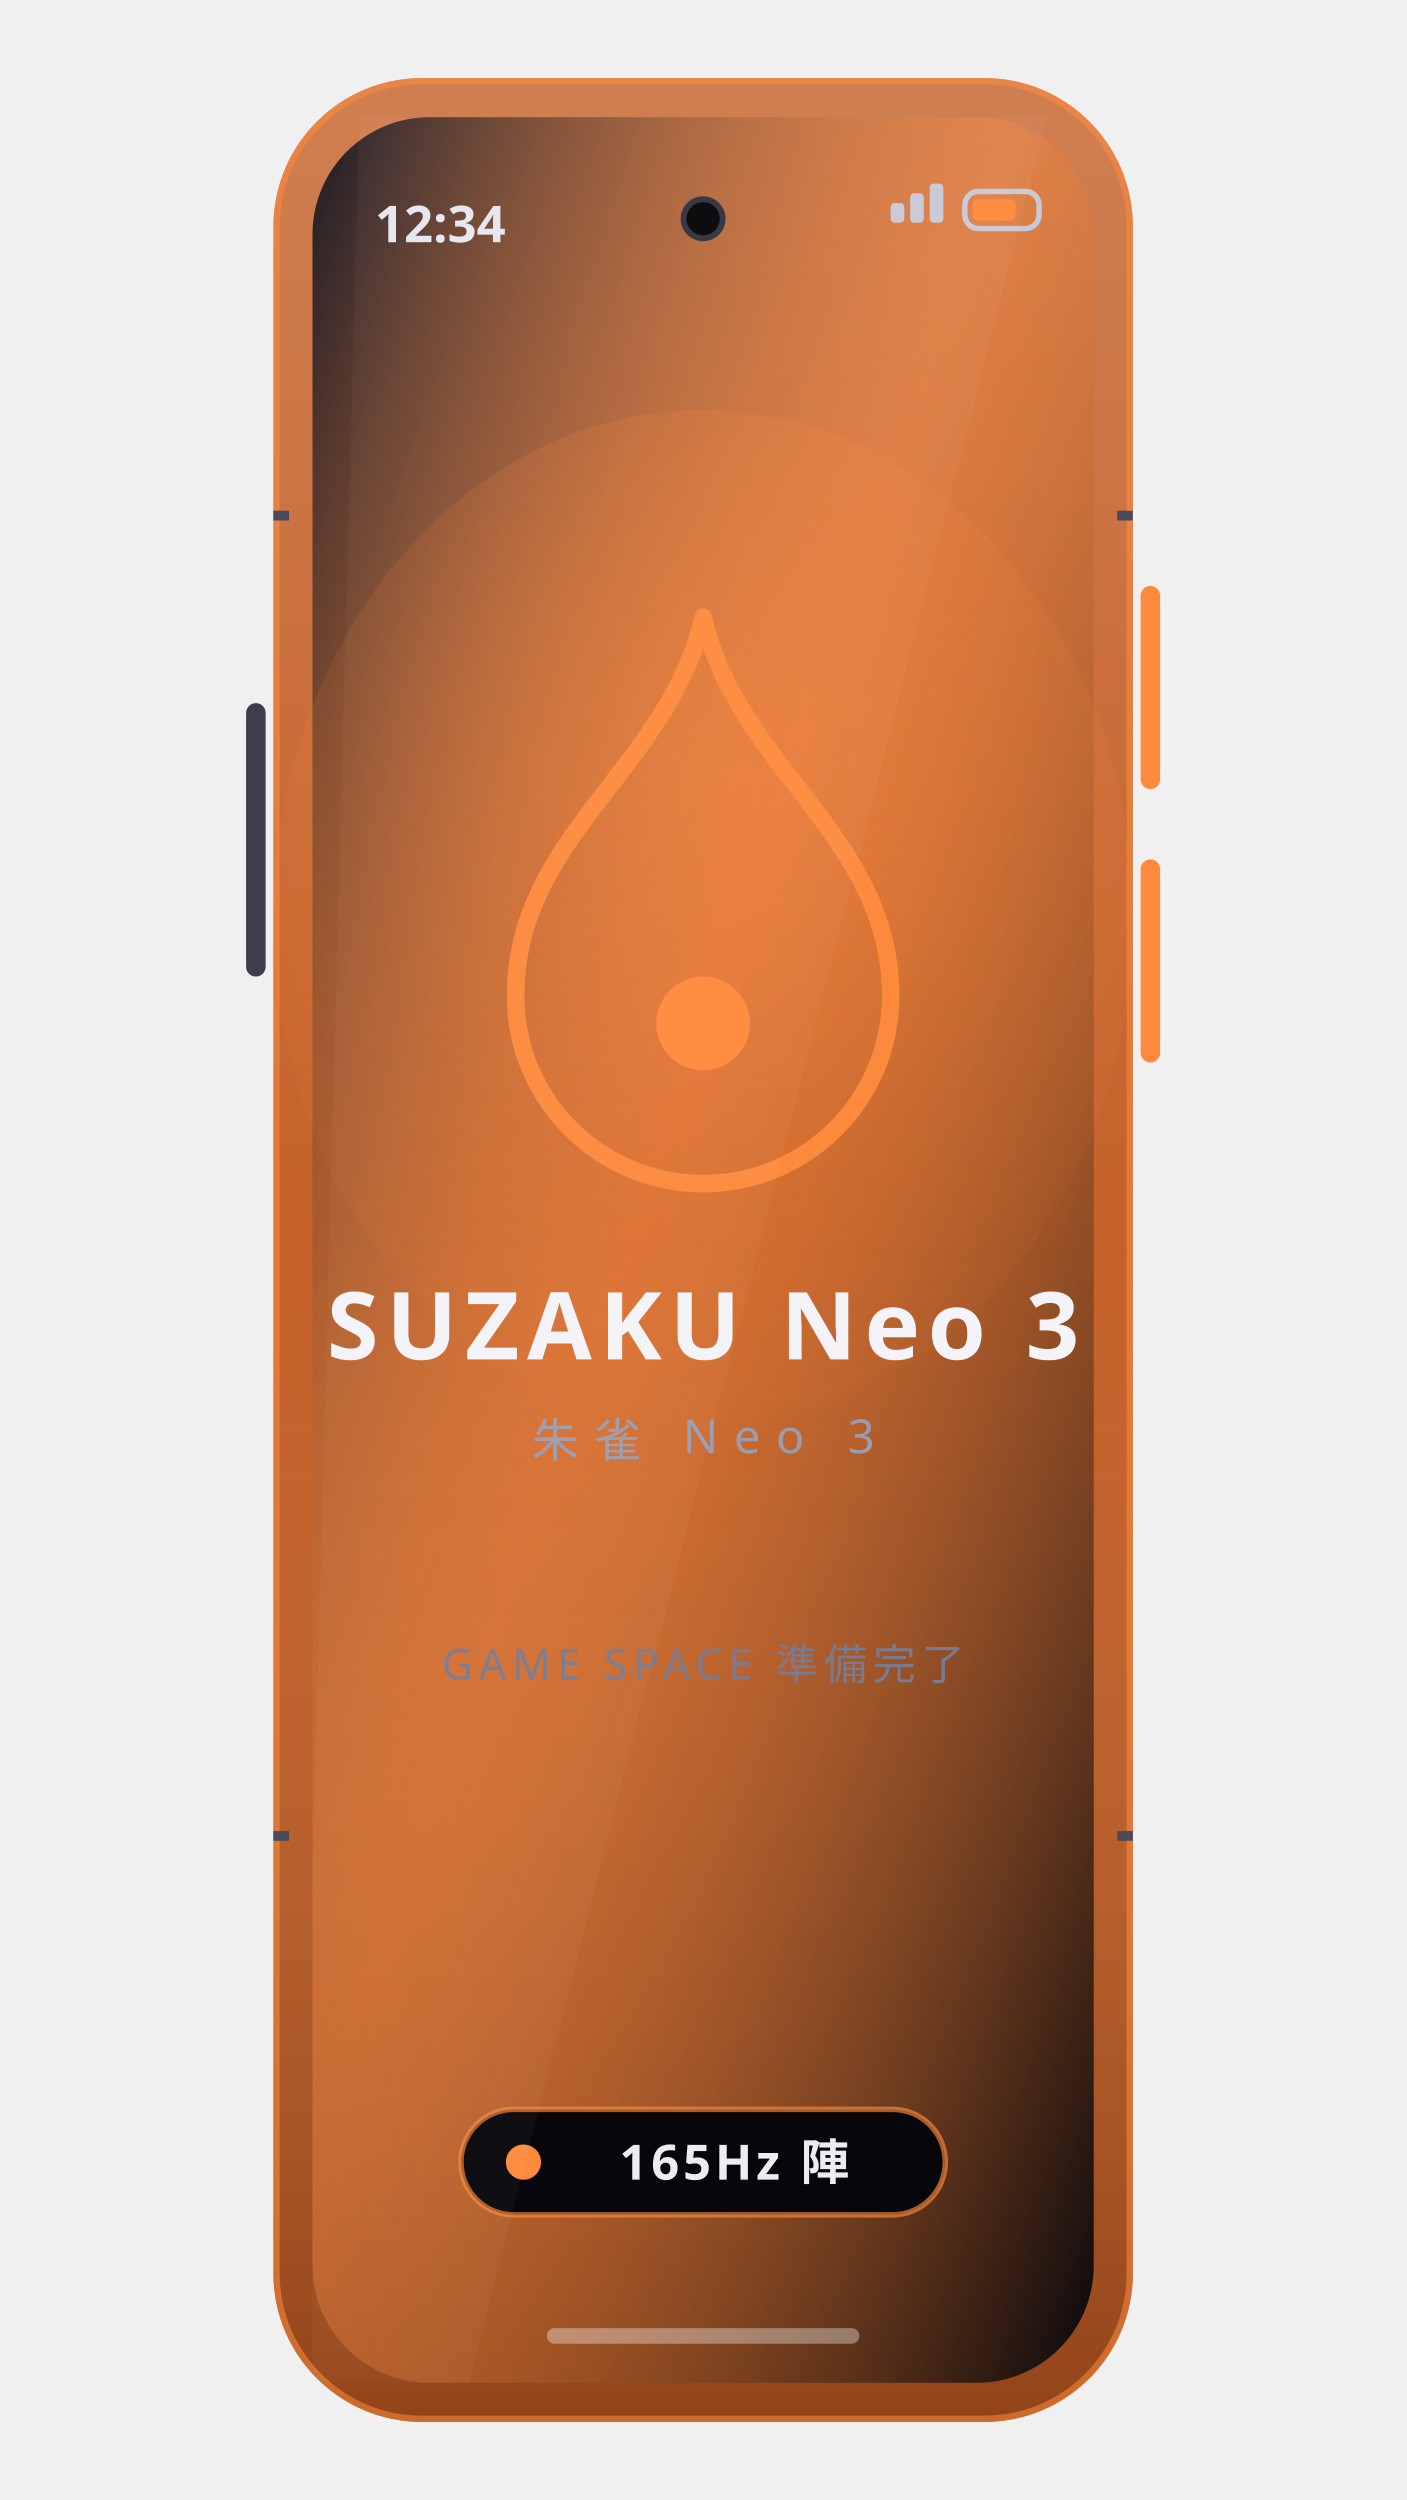
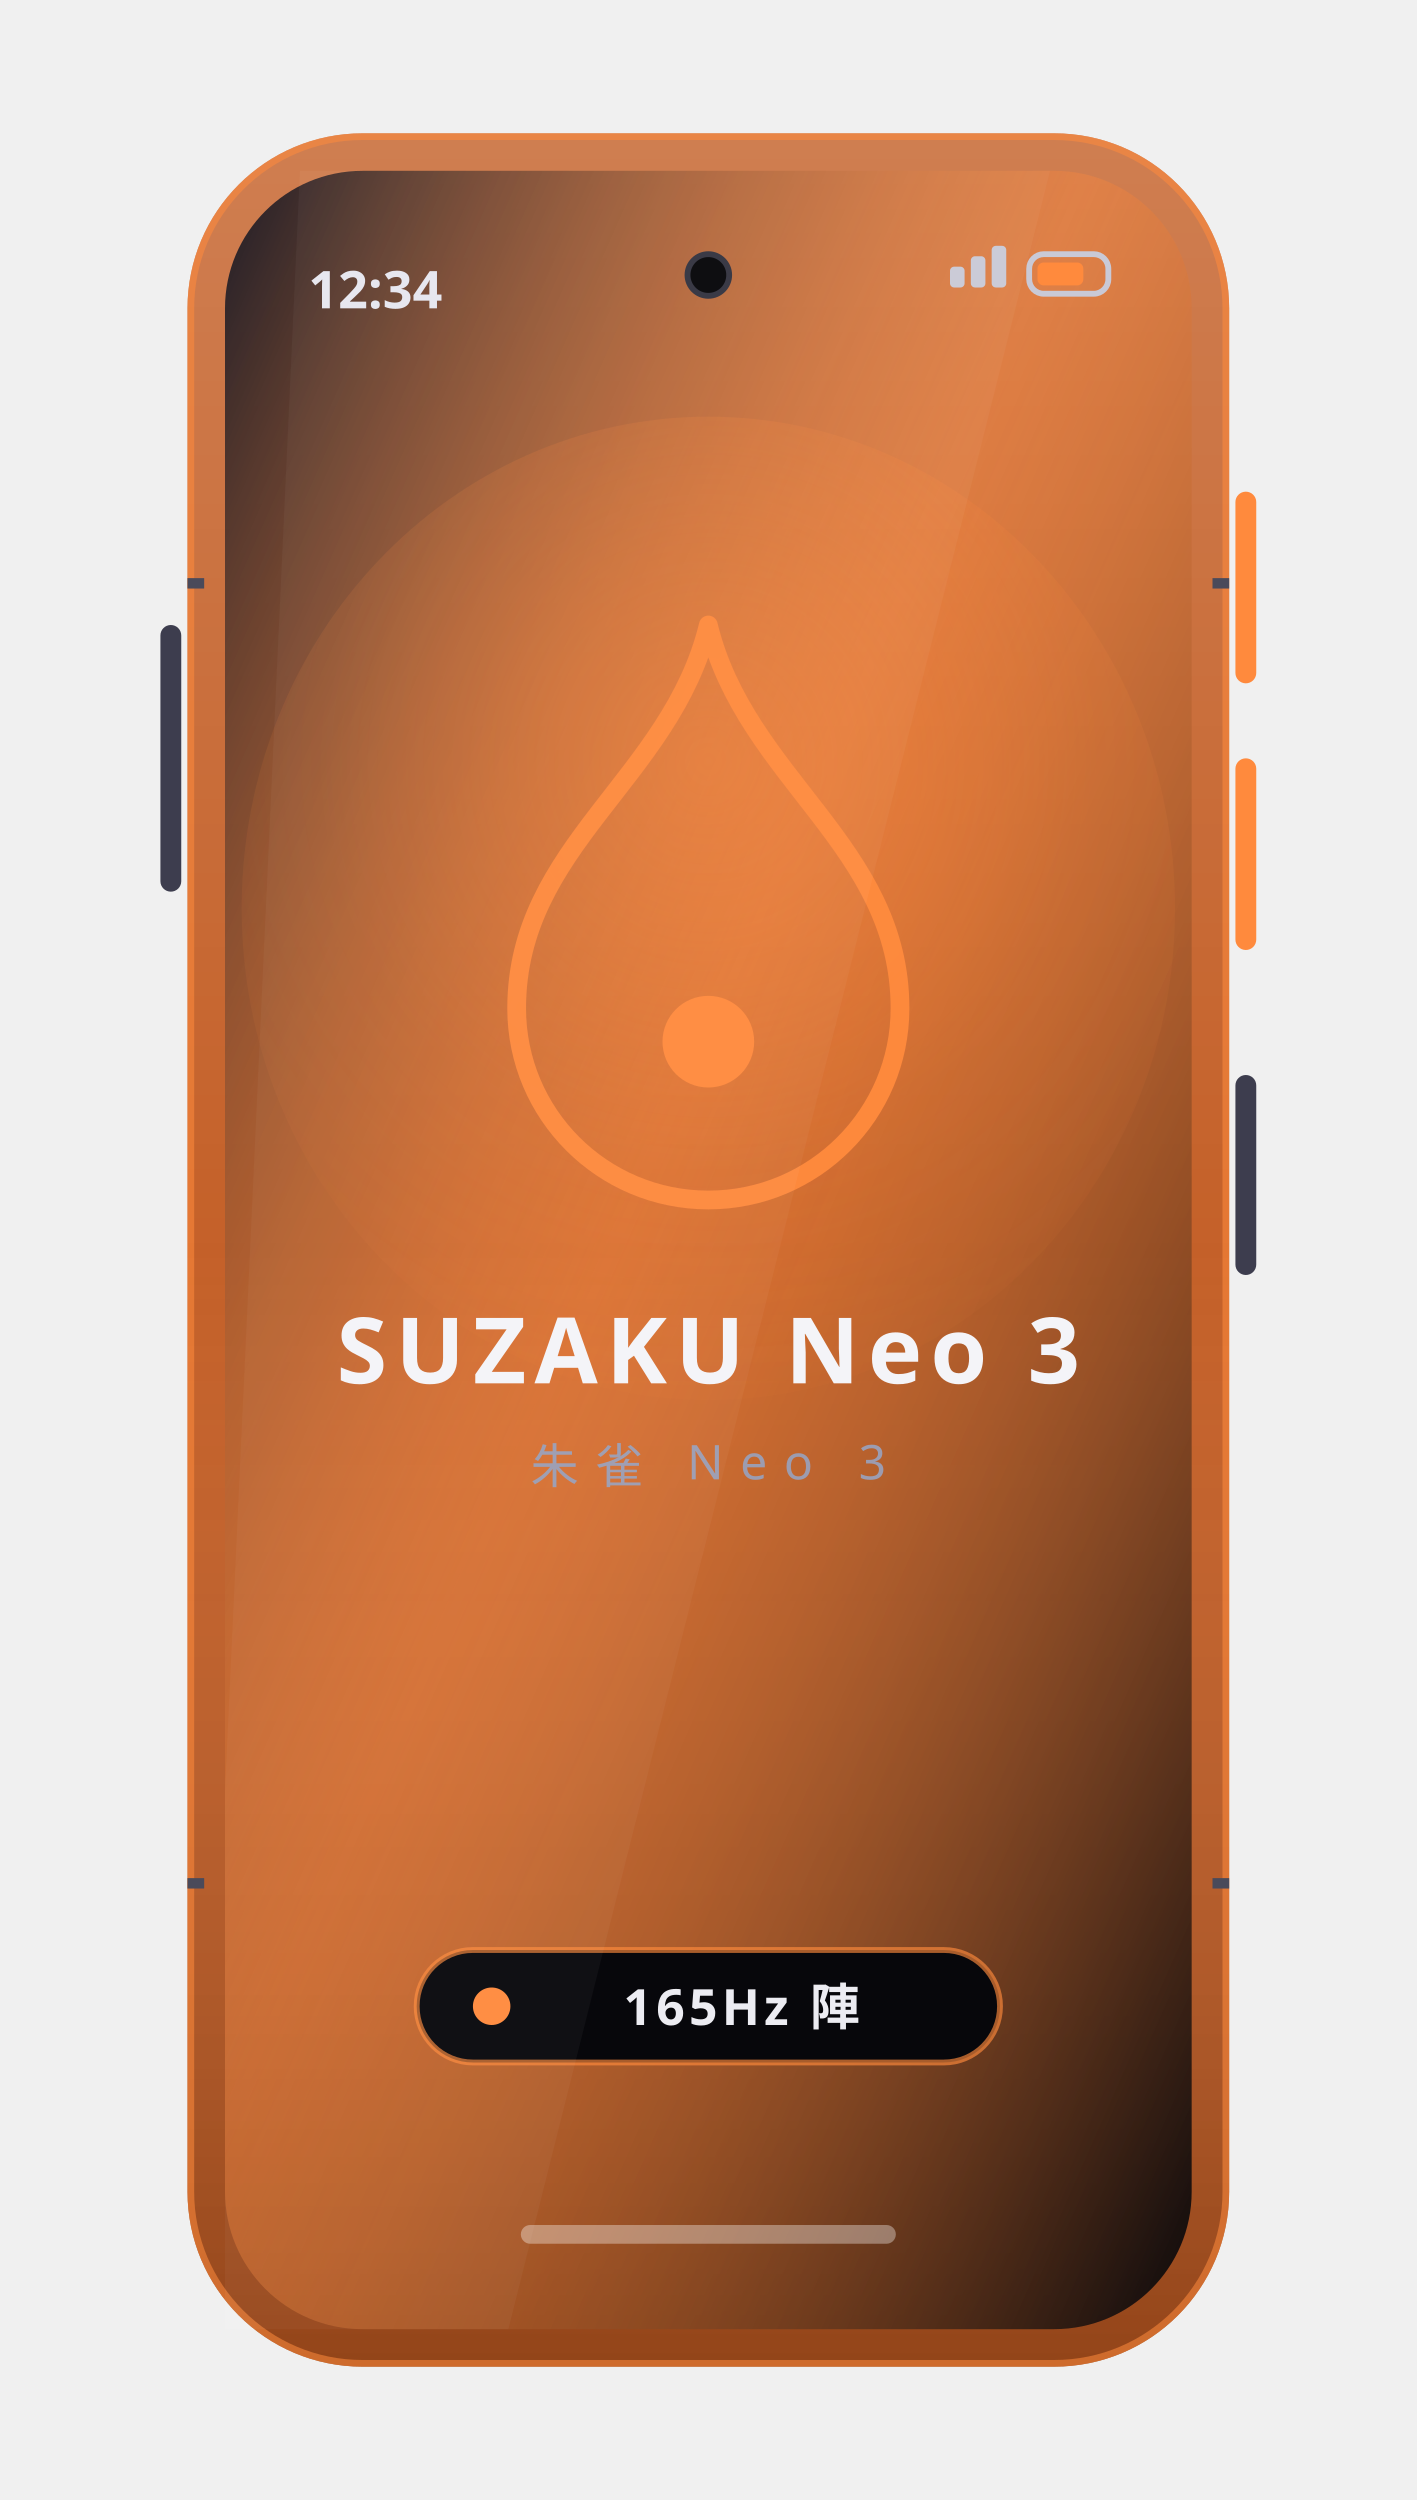
- <svg xmlns="http://www.w3.org/2000/svg" viewBox="0 0 360 640" role="img" aria-label="SUZAKU Neo 3">
+ <svg xmlns="http://www.w3.org/2000/svg" viewBox="0 0 340 600" role="img" aria-label="SUZAKU Neo 3">
  <defs>
    <linearGradient id="scrneo31" x1="0" y1="0" x2="1" y2="1">
      <stop offset="0" stop-color="#1b1b26" />
      <stop offset="0.45" stop-color="#ff8a3d" stop-opacity="0.34" />
      <stop offset="1" stop-color="#07070b" />
    </linearGradient>
    <radialGradient id="flareneo31" cx="0.5" cy="0.35" r="0.75">
      <stop offset="0" stop-color="#ff8a3d" stop-opacity="0.42" />
      <stop offset="0.55" stop-color="#ff8a3d" stop-opacity="0.12" />
      <stop offset="1" stop-color="#ff8a3d" stop-opacity="0" />
    </radialGradient>
    <linearGradient id="metalneo31" x1="0" y1="0" x2="0" y2="1">
      <stop offset="0" stop-color="#ffffff" stop-opacity="0.22" />
      <stop offset="0.5" stop-color="#ffffff" stop-opacity="0.04" />
      <stop offset="1" stop-color="#000000" stop-opacity="0.25" />
    </linearGradient>
  </defs>
-   <rect x="70" y="20" width="220" height="600" rx="38" fill="#c25a20" />
-   <rect x="70" y="20" width="220" height="600" rx="38" fill="url(#metalneo31)" />
-   <rect x="70.8" y="20.8" width="218.4" height="598.4" rx="37.2" fill="none" stroke="#ff8a3d" stroke-opacity="0.55" stroke-width="1.6" />
-   <path d="M70 132 h4 M70 470 h4 M286 132 h4 M286 470 h4" stroke="#4a4a5a" stroke-width="2.5" />
-   <rect x="80" y="30" width="200" height="580" rx="30" fill="url(#scrneo31)" />
-   <ellipse cx="180" cy="235" rx="110" ry="130" fill="url(#flareneo31)" />
-   <circle cx="180" cy="56" r="5" fill="#050508" stroke="#33333f" stroke-width="1.5" />
-   <text x="96" y="62" font-family="'Noto Sans JP',sans-serif" font-size="13" font-weight="700" fill="#e6e6ee">12:34</text>
-   <rect x="228" y="52" width="3.5" height="5" rx="1" fill="#c9c9d6" />
-   <rect x="233" y="49.5" width="3.5" height="7.5" rx="1" fill="#c9c9d6" />
-   <rect x="238" y="47" width="3.5" height="10" rx="1" fill="#c9c9d6" />
-   <rect x="247" y="49" width="19" height="9.5" rx="3.5" fill="none" stroke="#c9c9d6" stroke-width="1.4" />
-   <rect x="249" y="51" width="11" height="5.5" rx="1.5" fill="#ff8a3d" />
-   <path d="M180 158 c-9 39 -48 56 -48 97 a48 48 0 0 0 96 0 c0 -41 -39 -58 -48 -97z" fill="none" stroke="#ff8a3d" stroke-width="4.5" stroke-linejoin="round" opacity="0.95" />
-   <circle cx="180" cy="262" r="12" fill="#ff8a3d" />
-   <text x="180" y="348" font-family="'Noto Sans JP',sans-serif" font-size="24" font-weight="800" fill="#f4f4f8" text-anchor="middle" letter-spacing="2">SUZAKU Neo 3</text>
-   <text x="180" y="373" font-family="'Noto Sans JP',sans-serif" font-size="12" fill="#9c9cb0" text-anchor="middle" letter-spacing="4">朱雀 Neo 3</text>
-   <text x="180" y="430" font-family="'Noto Sans JP',sans-serif" font-size="11" fill="#7a7a90" text-anchor="middle" letter-spacing="1.5">GAME SPACE 準備完了</text>
-   <rect x="118" y="540" width="124" height="27" rx="13.5" fill="#07070b" stroke="#ff8a3d" stroke-opacity="0.65" stroke-width="1.4" />
-   <circle cx="134" cy="553.5" r="4.5" fill="#ff8a3d" />
-   <text x="188" y="558" font-family="'Noto Sans JP',sans-serif" font-size="12.5" font-weight="700" fill="#ececf2" text-anchor="middle" letter-spacing="1">165Hz 陣</text>
-   <rect x="140" y="596" width="80" height="4" rx="2" fill="#ffffff" opacity="0.35" />
-   <path d="M92 30 L268 30 L120 610 L80 610 L80 480 Z" fill="#ffffff" opacity="0.035" />
-   <rect x="292" y="150" width="5" height="52" rx="2.5" fill="#ff8a3d" />
-   <rect x="292" y="220" width="5" height="52" rx="2.5" fill="#ff8a3d" />
-   <rect x="63" y="180" width="5" height="70" rx="2.5" fill="#3d3d4e" />
+   <rect x="45" y="32" width="250" height="536" rx="42" fill="#c25a20" />
+   <rect x="45" y="32" width="250" height="536" rx="42" fill="url(#metalneo31)" />
+   <rect x="45.8" y="32.8" width="248.4" height="534.4" rx="41.2" fill="none" stroke="#ff8a3d" stroke-opacity="0.55" stroke-width="1.6" />
+   <path d="M45 140 h4 M45 452 h4 M291 140 h4 M291 452 h4" stroke="#4a4a5a" stroke-width="2.5" />
+   <rect x="54" y="41" width="232" height="518" rx="33" fill="url(#scrneo31)" />
+   <ellipse cx="170" cy="218" rx="112" ry="118" fill="url(#flareneo31)" />
+   <circle cx="170" cy="66" r="5" fill="#050508" stroke="#33333f" stroke-width="1.4" />
+   <text x="74" y="74" font-family="'Noto Sans JP',sans-serif" font-size="12.5" font-weight="700" fill="#e6e6ee">12:34</text>
+   <rect x="228" y="64" width="3.5" height="5" rx="1" fill="#c9c9d6" />
+   <rect x="233" y="61.5" width="3.5" height="7.5" rx="1" fill="#c9c9d6" />
+   <rect x="238" y="59" width="3.5" height="10" rx="1" fill="#c9c9d6" />
+   <rect x="247" y="61" width="19" height="9.5" rx="3.5" fill="none" stroke="#c9c9d6" stroke-width="1.4" />
+   <rect x="249" y="63" width="11" height="5.5" rx="1.5" fill="#ff8a3d" />
+   <path d="M170 150 c-9 37 -46 53 -46 92 a46 46 0 0 0 92 0 c0 -39 -37 -55 -46 -92z" fill="none" stroke="#ff8a3d" stroke-width="4.5" stroke-linejoin="round" opacity="0.95" />
+   <circle cx="170" cy="250" r="11" fill="#ff8a3d" />
+   <text x="170" y="332" font-family="'Noto Sans JP',sans-serif" font-size="22" font-weight="800" fill="#f4f4f8" text-anchor="middle" letter-spacing="2">SUZAKU Neo 3</text>
+   <text x="170" y="356" font-family="'Noto Sans JP',sans-serif" font-size="11.5" fill="#9c9cb0" text-anchor="middle" letter-spacing="4">朱雀 Neo 3</text>
+   <rect x="100" y="468" width="140" height="27" rx="13.5" fill="#07070b" stroke="#ff8a3d" stroke-opacity="0.65" stroke-width="1.4" />
+   <circle cx="118" cy="481.5" r="4.5" fill="#ff8a3d" />
+   <text x="178" y="486" font-family="'Noto Sans JP',sans-serif" font-size="12" font-weight="700" fill="#ececf2" text-anchor="middle" letter-spacing="1">165Hz 陣</text>
+   <rect x="125" y="534" width="90" height="4.5" rx="2.25" fill="#ffffff" opacity="0.35" />
+   <path d="M72 41 L252 41 L122 559 L54 559 L54 430 Z" fill="#ffffff" opacity="0.038" />
+   <rect x="296.5" y="118" width="5" height="46" rx="2.5" fill="#ff8a3d" />
+   <rect x="296.5" y="182" width="5" height="46" rx="2.5" fill="#ff8a3d" />
+   <rect x="296.5" y="258" width="5" height="48" rx="2.5" fill="#3d3d4e" />
+   <rect x="38.5" y="150" width="5" height="64" rx="2.5" fill="#3d3d4e" />
</svg>
